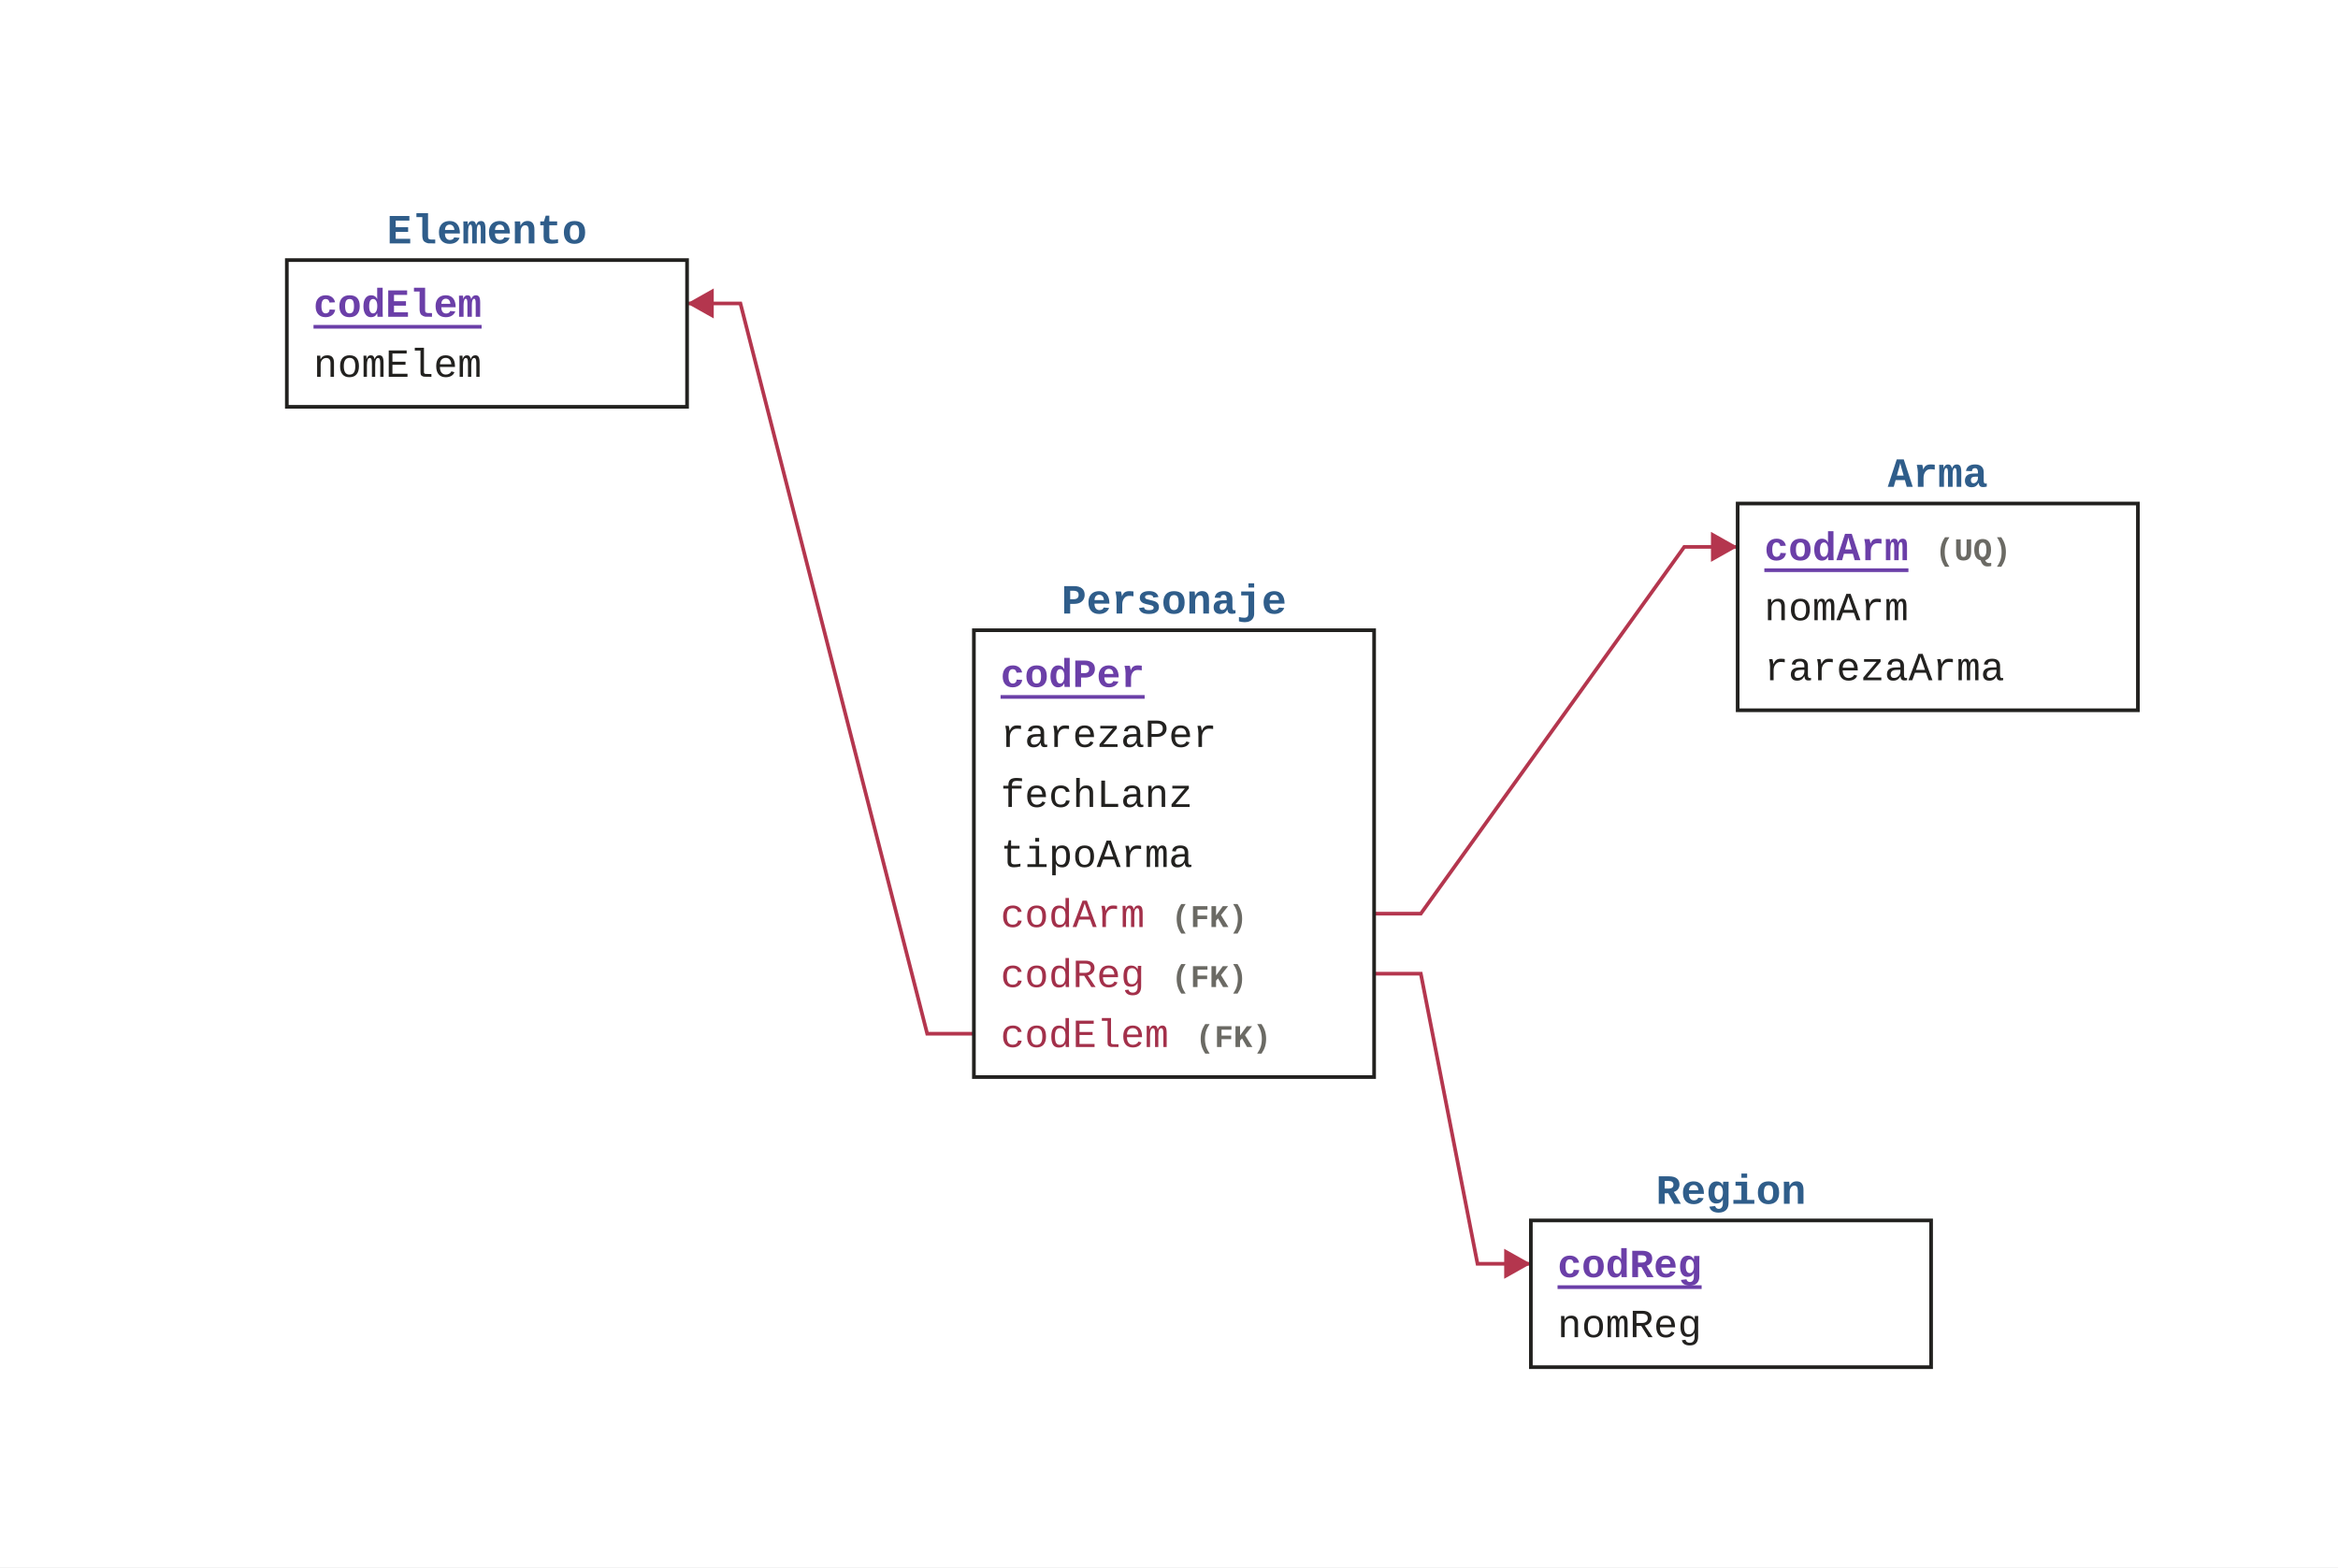
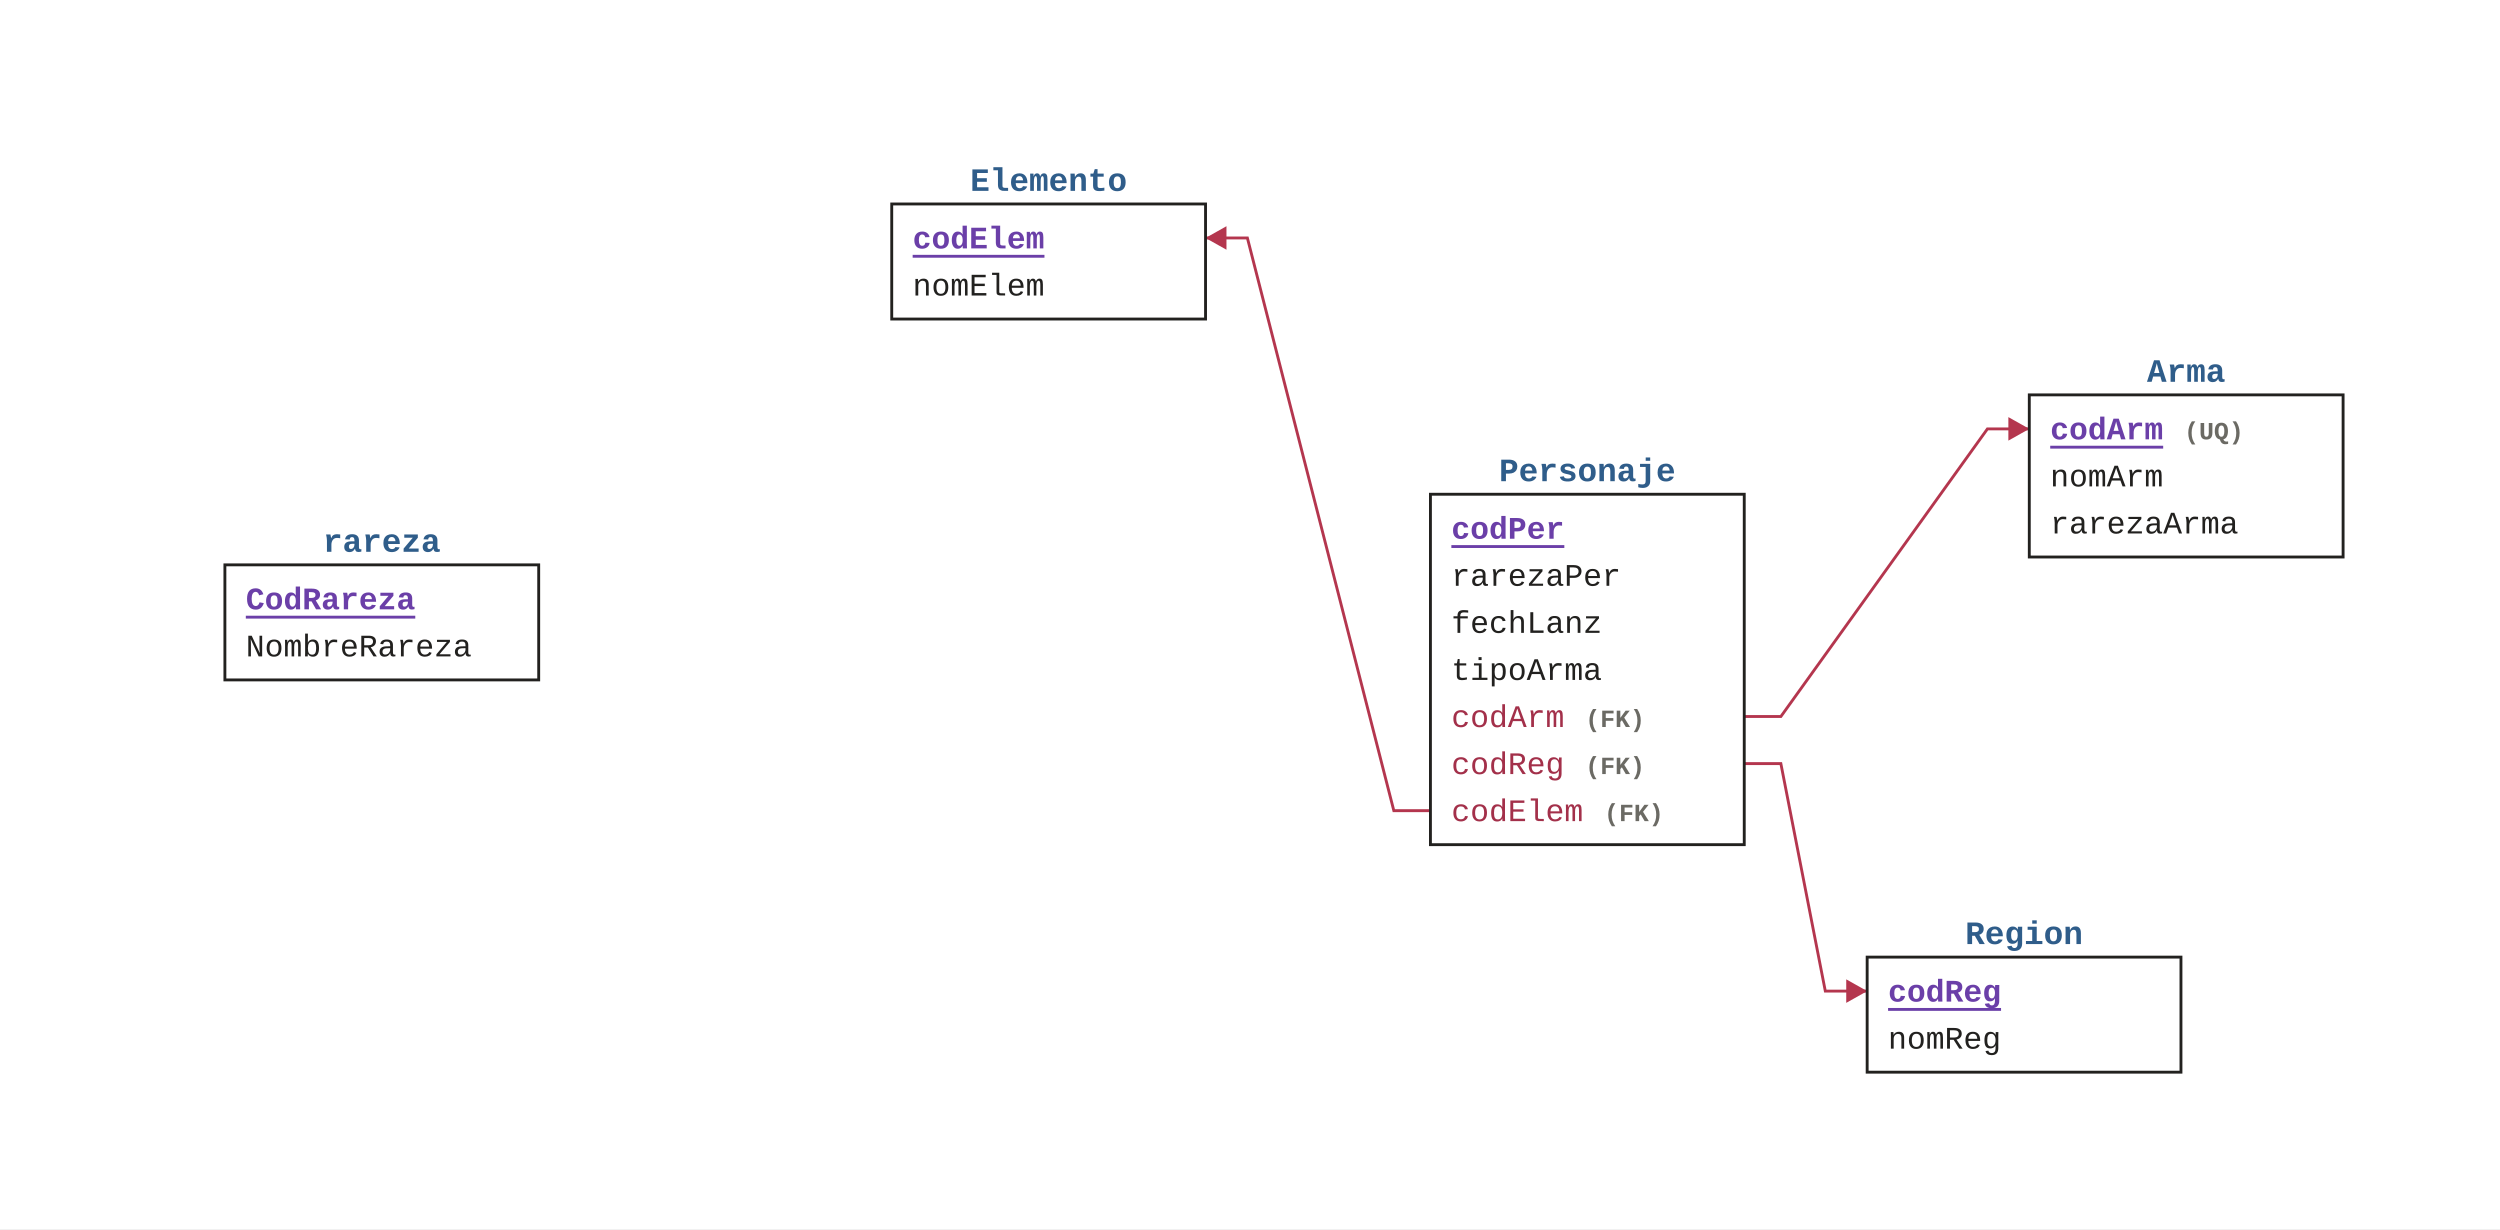
- <svg xmlns="http://www.w3.org/2000/svg" viewBox="2763 1753 701 470" width="701" height="470">
+ <svg xmlns="http://www.w3.org/2000/svg" viewBox="2508 1753 956 470" width="956" height="470">
  <style>.ln{stroke:#2B2A27;stroke-width:1.2}.mk{stroke:#2B2A27;stroke-width:1.5;fill:none}.mo{fill:#FFFFFF;stroke:#2B2A27;stroke-width:1.5}
.ent{fill:#EDF3F9;stroke:#2F5D8A;stroke-width:1.5}.dia{fill:#FBF2E0;stroke:#9C6510;stroke-width:1.5}.att{fill:#EEF6EF;stroke:#3D7A4E;stroke-width:1.2}.att.key{fill:#F3EDFB;stroke:#7A4FB8}.att.dr{stroke-dasharray:4 3}
.ent.in,.dia.in{fill:none}.dup{stroke:#C0362C;stroke-width:2.4}
.tx{fill:#22211F;font:11px Consolas,'JetBrains Mono','Courier New',monospace}.txk{fill:#6B3FA8;font-weight:600}.tb{font:600 13px Consolas,'JetBrains Mono','Courier New',monospace;fill:#2F5D8A}.tr{font:600 12px Consolas,'JetBrains Mono','Courier New',monospace;fill:#9C6510}.tt{font:600 10px Consolas,'JetBrains Mono','Courier New',monospace;fill:#6B6A64}
.ul{stroke:#6B3FA8;stroke-width:1}.ul.p{stroke-dasharray:3 2}.card{font:600 11px Consolas,'JetBrains Mono','Courier New',monospace;fill:#A2441C;paint-order:stroke;stroke:#FFFFFF;stroke-width:4px;stroke-linejoin:round}.cardq{fill:#6B6A64}
.tbox{fill:#FFFFFF;stroke:#A9B2C0;stroke-width:1}.thd{fill:#33557F}.thx{font:600 12.5px Consolas,'JetBrains Mono','Courier New',monospace;fill:#FFFFFF}.cx{font:11.5px Consolas,'JetBrains Mono','Courier New',monospace;fill:#22211F}.cpk{fill:#6B3FA8;font-weight:600}.cfk{fill:#A3304A}.cty{fill:#6B6A64;font-weight:400}.uq{font:600 9px Consolas,'JetBrains Mono','Courier New',monospace;fill:#2A7F8F}
.lk{stroke:#6B6A64;stroke-width:1.4;fill:none}.lk.dash{stroke-dasharray:6 4}.lkm{stroke:#6B6A64;stroke-width:1.5;fill:none}.lko{fill:#FFFFFF;stroke:#6B6A64;stroke-width:1.5}
.ipk{fill:#8E5FD0}.ifk{fill:#B4364E}.icol{fill:#2A7F8F}.inul{fill:none;stroke:#2A7F8F;stroke-width:1.3}
.rbox{fill:#FFFFFF;stroke:#22211F;stroke-width:1.1}.rnm{font:600 12.5px Consolas,'JetBrains Mono','Courier New',monospace;fill:#2F5D8A}.rcol{font:12px Consolas,'JetBrains Mono','Courier New',monospace;fill:#22211F}.rpk{font-weight:700;fill:#6B3FA8}.rfk{fill:#A3304A}.rul{stroke:#6B3FA8;stroke-width:1.1}
.rtag{font:600 9.5px Consolas,'JetBrains Mono','Courier New',monospace;fill:#6B6A64}.rarr{fill:none;stroke:#B4364E;stroke-width:1.1}.rhead{fill:#B4364E}
.ent.hd,.dia.hd{fill:none}.ktag{font:700 9px Consolas,'JetBrains Mono','Courier New',monospace;fill:#6B6A64}.rlab{fill:#FFFFFF;stroke:none;opacity:.92}.dia.assoc{stroke-dasharray:5 3}.ln.lid{stroke-width:2.2}.isal{fill:#9C6510}.skt{fill:#2F5D8A}
.thx.dup{fill:#FFC2BD}.cx.dup,.rnm.dup,.rcol.dup{fill:#C0362C;text-decoration:underline}
.note{stroke-width:1.2}.note-fold{stroke-width:1.2}.nc-y{fill:#FFF4C2;stroke:#D2AE36}.nc-b{fill:#DDEBFA;stroke:#7AA3D6}.nc-g{fill:#DFF2E1;stroke:#7DBB87}.nc-p{fill:#FBE1EC;stroke:#D98AAE}.note-fold{filter:brightness(.93)}.note-tx{font:12px 'Segoe UI',Arial,sans-serif;fill:#2B2A27}</style>
-   <rect x="2763" y="1753" width="701" height="470" fill="#ffffff" />
+   <rect x="2508" y="1753" width="956" height="470" fill="#ffffff" />
  <polyline points="3175,2027 3189,2027 3268,1917 3284,1917" class="rarr" />
  <polygon points="3284,1917 3276,1912.5 3276,1921.5" class="rhead" />
  <polyline points="3175,2045 3189,2045 3206,2132 3222,2132" class="rarr" />
  <polygon points="3222,2132 3214,2127.5 3214,2136.5" class="rhead" />
  <polyline points="3055,2063 3041,2063 2985,1844 2969,1844" class="rarr" />
  <polygon points="2969,1844 2977,1839.5 2977,1848.5" class="rhead" />
  <text x="3115" y="1937" text-anchor="middle" class="rnm">Personaje</text>
  <rect x="3055" y="1942" width="120" height="134" class="rbox" />
  <text x="3063" y="1959" class="rcol rpk">codPer</text>
  <line x1="3063" y1="1962" x2="3106.2" y2="1962" class="rul" />
  <text x="3063" y="1977" class="rcol">rarezaPer</text>
  <text x="3063" y="1995" class="rcol">fechLanz</text>
  <text x="3063" y="2013" class="rcol">tipoArma</text>
  <text x="3063" y="2031" class="rcol rfk">codArm<tspan class="rtag" dx="8">(FK)</tspan>
  </text>
  <text x="3063" y="2049" class="rcol rfk">codReg<tspan class="rtag" dx="8">(FK)</tspan>
  </text>
  <text x="3063" y="2067" class="rcol rfk">codElem<tspan class="rtag" dx="8">(FK)</tspan>
  </text>
  <text x="3344" y="1899" text-anchor="middle" class="rnm">Arma</text>
  <rect x="3284" y="1904" width="120" height="62" class="rbox" />
  <text x="3292" y="1921" class="rcol rpk">codArm<tspan class="rtag" dx="8">(UQ)</tspan>
  </text>
  <line x1="3292" y1="1924" x2="3335.2" y2="1924" class="rul" />
  <text x="3292" y="1939" class="rcol">nomArm</text>
  <text x="3292" y="1957" class="rcol">rarezaArma</text>
  <text x="2909" y="1826" text-anchor="middle" class="rnm">Elemento</text>
  <rect x="2849" y="1831" width="120" height="44" class="rbox" />
  <text x="2857" y="1848" class="rcol rpk">codElem</text>
  <line x1="2857" y1="1851" x2="2907.4" y2="1851" class="rul" />
  <text x="2857" y="1866" class="rcol">nomElem</text>
  <text x="3282" y="2114" text-anchor="middle" class="rnm">Region</text>
  <rect x="3222" y="2119" width="120" height="44" class="rbox" />
  <text x="3230" y="2136" class="rcol rpk">codReg</text>
  <line x1="3230" y1="2139" x2="3273.2" y2="2139" class="rul" />
  <text x="3230" y="2154" class="rcol">nomReg</text>
+   <text x="2654" y="1964" text-anchor="middle" class="rnm">rareza</text>
+   <rect x="2594" y="1969" width="120" height="44" class="rbox" />
+   <text x="2602" y="1986" class="rcol rpk">CodRareza</text>
+   <line x1="2602" y1="1989" x2="2666.8" y2="1989" class="rul" />
+   <text x="2602" y="2004" class="rcol">NombreRareza</text>
</svg>
